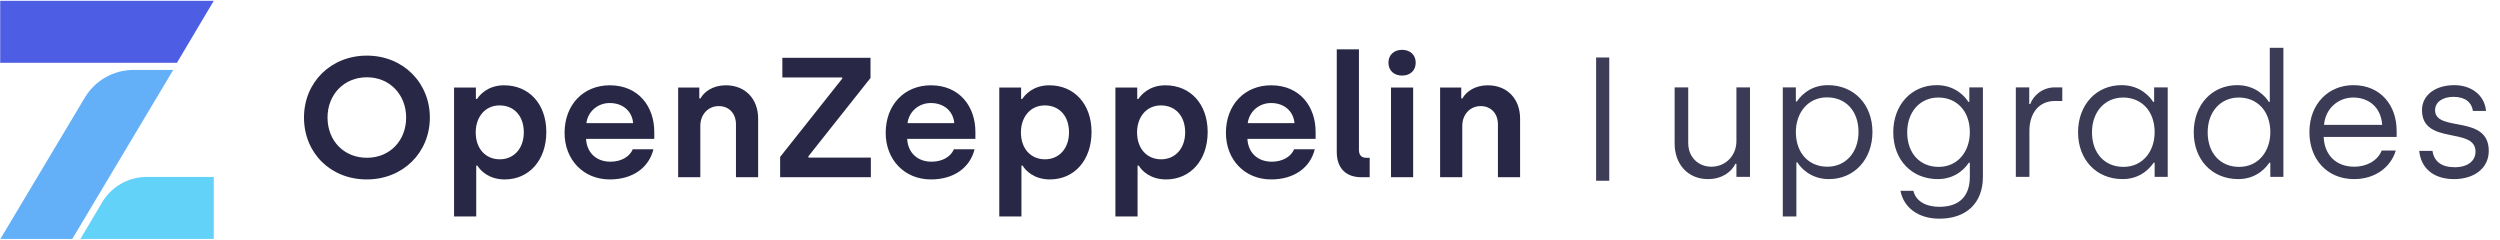
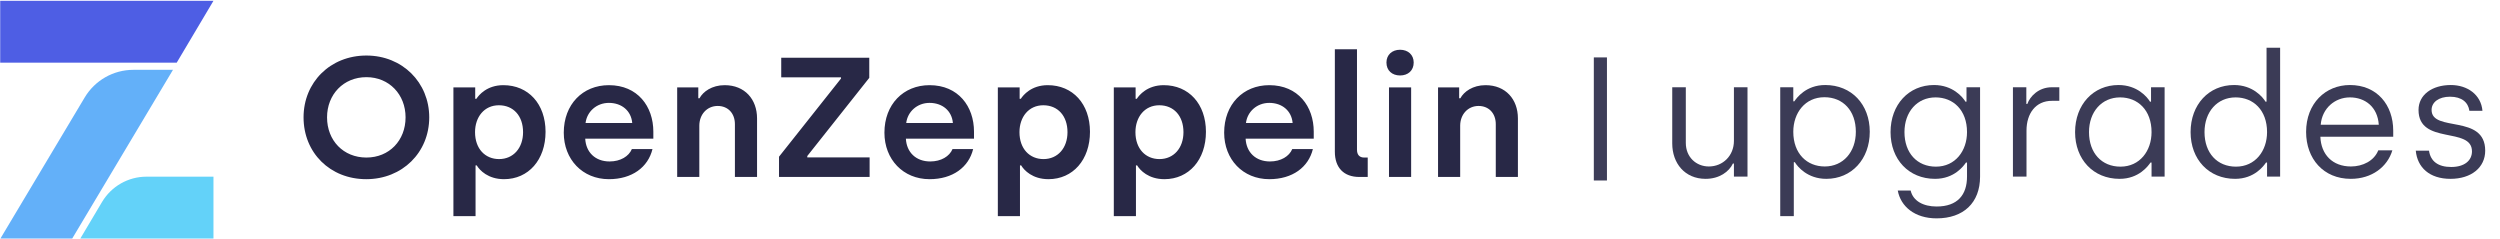
- <svg xmlns="http://www.w3.org/2000/svg" width="2092" height="200" viewBox="0 0 2092 200" fill="none">
-   <path fill-rule="evenodd" clip-rule="evenodd" d="M178.886 199.918V148.052H122.733C107.462 148.052 93.317 156.115 85.496 169.279L67.291 199.918H178.886Z" fill="#63D2F9" />
-   <path fill-rule="evenodd" clip-rule="evenodd" d="M0.166 0.667V52.533H148.069L178.887 0.667H0.166Z" fill="#4E5EE4" />
-   <path fill-rule="evenodd" clip-rule="evenodd" d="M70.951 81.726L0.328 199.918H60.497L144.948 58.518H111.723C95.011 58.518 79.528 67.331 70.951 81.726Z" fill="#63B0F9" />
-   <path d="M306.897 150.15C276.641 150.15 254.378 128.029 254.378 98.345C254.378 68.946 276.784 46.54 307.039 46.54C337.295 46.54 359.701 69.231 359.701 98.345C359.701 127.744 337.152 150.15 306.897 150.15ZM307.039 132.025C326.163 132.025 339.863 117.754 339.863 98.345C339.863 79.221 326.163 64.665 307.039 64.665C287.773 64.665 274.072 79.221 274.072 98.345C274.072 117.754 287.773 132.025 307.039 132.025ZM379.961 181.119V73.227H398.228V82.789H399.227C401.225 79.649 408.075 71.372 421.776 71.372C442.755 71.372 457.169 87.07 457.169 110.476C457.169 133.881 442.897 150.15 422.347 150.15C409.074 150.15 401.939 142.729 399.512 138.59H398.513V181.119H379.961ZM418.208 133.31C430.196 133.31 438.33 124.033 438.33 110.761C438.33 97.061 430.196 88.212 418.065 88.212C405.792 88.212 398.085 98.059 398.085 110.761C398.085 124.747 406.648 133.31 418.208 133.31ZM510.253 150.15C488.132 150.15 472.434 133.595 472.434 111.189C472.434 87.499 488.275 71.372 510.253 71.372C534.371 71.372 547.501 89.211 547.501 110.333V116.184H490.416C490.986 127.601 498.836 135.308 510.824 135.308C519.957 135.308 526.95 131.026 529.519 124.89H546.787C543.077 140.16 529.662 150.15 510.253 150.15ZM490.701 103.054H529.805C528.948 92.922 521.099 86.214 510.253 86.214C499.835 86.214 491.843 93.635 490.701 103.054ZM567.476 148.295V73.227H585.172V82.361H586.171C589.168 76.795 596.589 71.372 607.293 71.372C624.133 71.372 634.408 83.217 634.408 99.201V148.295H615.856V104.053C615.856 94.92 610.004 88.783 601.442 88.783C592.451 88.783 586.028 95.919 586.028 105.338V148.295H567.476ZM652.813 148.295V131.312L704.761 65.806V64.807H654.668V48.395H728.451V65.235L676.504 130.741V131.883H728.737V148.295H652.813ZM778.967 150.15C756.846 150.15 741.148 133.595 741.148 111.189C741.148 87.499 756.989 71.372 778.967 71.372C803.085 71.372 816.215 89.211 816.215 110.333V116.184H759.129C759.7 127.601 767.55 135.308 779.538 135.308C788.671 135.308 795.664 131.026 798.233 124.89H815.501C811.791 140.16 798.376 150.15 778.967 150.15ZM759.415 103.054H798.518C797.662 92.922 789.813 86.214 778.967 86.214C768.549 86.214 760.557 93.635 759.415 103.054ZM836.19 181.119V73.227H854.457V82.789H855.456C857.454 79.649 864.304 71.372 878.005 71.372C898.983 71.372 913.398 87.07 913.398 110.476C913.398 133.881 899.126 150.15 878.575 150.15C865.303 150.15 858.167 142.729 855.741 138.59H854.742V181.119H836.19ZM874.437 133.31C886.425 133.31 894.559 124.033 894.559 110.761C894.559 97.061 886.425 88.212 874.294 88.212C862.021 88.212 854.314 98.059 854.314 110.761C854.314 124.747 862.877 133.31 874.437 133.31ZM933.372 181.119V73.227H951.64V82.789H952.639C954.637 79.649 961.487 71.372 975.187 71.372C996.166 71.372 1010.58 87.07 1010.58 110.476C1010.58 133.881 996.309 150.15 975.758 150.15C962.486 150.15 955.35 142.729 952.924 138.59H951.925V181.119H933.372ZM971.619 133.31C983.607 133.31 991.742 124.033 991.742 110.761C991.742 97.061 983.607 88.212 971.477 88.212C959.203 88.212 951.497 98.059 951.497 110.761C951.497 124.747 960.06 133.31 971.619 133.31ZM1063.66 150.15C1041.54 150.15 1025.85 133.595 1025.85 111.189C1025.85 87.499 1041.69 71.372 1063.66 71.372C1087.78 71.372 1100.91 89.211 1100.91 110.333V116.184H1043.83C1044.4 127.601 1052.25 135.308 1064.24 135.308C1073.37 135.308 1080.36 131.026 1082.93 124.89H1100.2C1096.49 140.16 1083.07 150.15 1063.66 150.15ZM1044.11 103.054H1083.22C1082.36 92.922 1074.51 86.214 1063.66 86.214C1053.25 86.214 1045.25 93.635 1044.11 103.054ZM1139.15 148.295C1126.02 148.295 1118.6 140.445 1118.6 127.173V41.26H1137.16V125.46C1137.16 129.742 1139.3 132.025 1143.15 132.025H1146.15V148.295H1139.15ZM1173.26 63.237C1166.55 63.237 1161.84 59.099 1161.84 52.391C1161.84 45.969 1166.55 41.688 1173.26 41.688C1179.97 41.688 1184.67 45.969 1184.67 52.391C1184.67 59.099 1179.97 63.237 1173.26 63.237ZM1163.98 148.295V73.227H1182.53V148.295H1163.98ZM1205.08 148.295V73.227H1222.77V82.361H1223.77C1226.77 76.795 1234.19 71.372 1244.89 71.372C1261.74 71.372 1272.01 83.217 1272.01 99.201V148.295H1253.46V104.053C1253.46 94.92 1247.61 88.783 1239.04 88.783C1230.05 88.783 1223.63 95.919 1223.63 105.338V148.295H1205.08Z" fill="#282846" />
-   <path opacity="0.9" d="M1346.63 151.252H1335.63V48.105H1346.63V151.252Z" fill="#282846" />
-   <path d="M1429.27 149.872C1440.93 149.872 1449 143.824 1452.16 137.056H1453.03V148H1464.4V73.12H1453.03V118.048C1453.03 130.432 1443.81 139.504 1432 139.504C1421.49 139.504 1412.71 131.728 1412.71 119.776V73.12H1401.33V120.208C1401.33 136.768 1411.84 149.872 1429.27 149.872ZM1491.84 181.12H1503.21V135.904H1504.08C1506.38 139.792 1514.73 149.872 1530.43 149.872C1551.59 149.872 1566.86 133.456 1566.86 110.416C1566.86 87.52 1551.59 71.248 1529.56 71.248C1513.29 71.248 1505.52 82.192 1503.64 84.928H1502.78V73.12H1491.84V181.12ZM1529.13 139.504C1514.3 139.504 1502.78 128.848 1502.78 110.416C1502.78 94.72 1512.57 81.472 1528.84 81.472C1544.54 81.472 1555.2 92.848 1555.2 110.416C1555.2 127.408 1544.54 139.504 1529.13 139.504ZM1622.87 182.992C1645.33 182.992 1659.3 170.032 1659.3 148V73.12H1647.93V85.216H1647.06C1644.76 81.328 1636.41 71.248 1620.71 71.248C1599.54 71.248 1584.28 87.664 1584.28 110.704C1584.28 133.6 1599.54 149.872 1621.57 149.872C1637.85 149.872 1645.62 138.928 1647.49 136.192H1648.36V148C1648.36 163.264 1640.44 173.056 1622.87 173.056C1611.78 173.056 1603.14 168.448 1601.13 159.664H1590.33C1592.77 173.056 1604.58 182.992 1622.87 182.992ZM1622.29 139.648C1606.6 139.648 1595.94 128.272 1595.94 110.704C1595.94 93.712 1606.6 81.616 1622.01 81.616C1636.84 81.616 1648.36 92.272 1648.36 110.704C1648.36 126.4 1638.57 139.648 1622.29 139.648ZM1686.84 148H1698.21V109.408C1698.21 95.152 1705.84 84.496 1719.52 84.496H1725.72V73.12H1719.38C1708.44 73.12 1701.09 80.752 1698.93 87.088H1698.07V73.12H1686.84V148ZM1776.21 149.872C1792.49 149.872 1800.26 138.928 1802.13 136.192H1803V148H1813.94V73.12H1802.57V85.216H1801.7C1799.4 81.328 1791.05 71.248 1775.35 71.248C1754.18 71.248 1738.92 87.664 1738.92 110.704C1738.92 133.6 1754.18 149.872 1776.21 149.872ZM1776.93 139.648C1761.24 139.648 1750.58 128.272 1750.58 110.704C1750.58 93.712 1761.24 81.616 1776.65 81.616C1791.48 81.616 1803 92.272 1803 110.704C1803 126.4 1793.21 139.648 1776.93 139.648ZM1873.01 149.872C1889.28 149.872 1897.06 138.928 1898.93 136.192H1899.8V148H1910.74V40H1899.36V85.216H1898.5C1896.2 81.328 1887.84 71.248 1872.15 71.248C1850.98 71.248 1835.72 87.664 1835.72 110.704C1835.72 133.6 1850.98 149.872 1873.01 149.872ZM1873.73 139.648C1858.04 139.648 1847.38 128.272 1847.38 110.704C1847.38 93.712 1858.04 81.616 1873.44 81.616C1888.28 81.616 1899.8 92.272 1899.8 110.704C1899.8 126.4 1890 139.648 1873.73 139.648ZM1969.95 149.872C1987.52 149.872 2000.62 139.936 2004.8 125.968H1992.99C1989.54 134.752 1980.03 139.504 1970.1 139.504C1954.69 139.504 1945.04 129.568 1944.46 114.592H2005.52V109.552C2005.52 87.952 1991.98 71.248 1969.23 71.248C1948.78 71.248 1932.51 86.656 1932.51 110.56C1932.51 133.024 1947.06 149.872 1969.95 149.872ZM1944.75 104.512C1945.9 90.688 1956.7 81.616 1969.23 81.616C1981.9 81.616 1992.42 89.536 1993.42 104.512H1944.75ZM2053.51 149.872C2070.93 149.872 2082.6 140.368 2082.6 126.256C2082.6 95.296 2037.67 111.136 2037.67 92.128C2037.67 85.648 2043.72 81.04 2053.08 81.04C2063.01 81.04 2068.34 85.792 2069.35 92.848H2080.29C2079.14 79.312 2067.62 71.248 2053.8 71.248C2038.1 71.248 2026.73 79.456 2026.73 92.128C2026.73 121.792 2071.51 105.808 2071.51 126.832C2071.51 134.464 2065.32 139.936 2054.09 139.936C2043.14 139.936 2036.81 135.184 2035.51 126.256H2024.42C2025.72 140.224 2035.8 149.872 2053.51 149.872Z" fill="#3B3B56" />
+ <svg xmlns="http://www.w3.org/2000/svg" width="419" height="40" viewBox="0 0 419 40" fill="none">
+   <path fill-rule="evenodd" clip-rule="evenodd" d="M35.777 39.984V29.61H24.547C21.492 29.61 18.663 31.223 17.099 33.856L13.458 39.984H35.777Z" fill="#63D2F9" />
+   <path fill-rule="evenodd" clip-rule="evenodd" d="M0.033 0.134V10.507H29.614L35.777 0.134H0.033Z" fill="#4E5EE4" />
+   <path fill-rule="evenodd" clip-rule="evenodd" d="M14.19 16.345L0.066 39.984H12.099L28.99 11.704H22.345C19.002 11.704 15.906 13.466 14.19 16.345Z" fill="#63B0F9" />
+   <path d="M61.379 30.03C55.328 30.03 50.876 25.606 50.876 19.669C50.876 13.789 55.357 9.308 61.408 9.308C67.459 9.308 71.94 13.846 71.94 19.669C71.94 25.549 67.43 30.03 61.379 30.03ZM61.408 26.405C65.233 26.405 67.973 23.551 67.973 19.669C67.973 15.844 65.233 12.933 61.408 12.933C57.554 12.933 54.814 15.844 54.814 19.669C54.814 23.551 57.554 26.405 61.408 26.405ZM75.992 36.224V14.646H79.646V16.558H79.845C80.245 15.93 81.615 14.274 84.355 14.274C88.551 14.274 91.434 17.414 91.434 22.095C91.434 26.776 88.579 30.03 84.469 30.03C81.815 30.03 80.388 28.546 79.902 27.718H79.703V36.224H75.992ZM83.641 26.662C86.039 26.662 87.666 24.807 87.666 22.152C87.666 19.412 86.039 17.642 83.613 17.642C81.158 17.642 79.617 19.612 79.617 22.152C79.617 24.949 81.33 26.662 83.641 26.662ZM102.051 30.03C97.626 30.03 94.487 26.719 94.487 22.238C94.487 17.5 97.655 14.274 102.051 14.274C106.874 14.274 109.5 17.842 109.5 22.067V23.237H98.083C98.197 25.52 99.767 27.061 102.165 27.061C103.991 27.061 105.39 26.205 105.904 24.978H109.357C108.615 28.032 105.932 30.03 102.051 30.03ZM98.14 20.611H105.961C105.79 18.584 104.22 17.243 102.051 17.243C99.967 17.243 98.368 18.727 98.14 20.611ZM113.495 29.659V14.646H117.034V16.472H117.234C117.834 15.359 119.318 14.274 121.459 14.274C124.827 14.274 126.882 16.643 126.882 19.84V29.659H123.171V20.811C123.171 18.984 122.001 17.757 120.288 17.757C118.49 17.757 117.206 19.184 117.206 21.068V29.659H113.495ZM130.563 29.659V26.262L140.952 13.161V12.961H130.934V9.679H145.69V13.047L135.301 26.148V26.377H145.747V29.659H130.563ZM155.793 30.03C151.369 30.03 148.23 26.719 148.23 22.238C148.23 17.5 151.398 14.274 155.793 14.274C160.617 14.274 163.243 17.842 163.243 22.067V23.237H151.826C151.94 25.52 153.51 27.061 155.907 27.061C157.734 27.061 159.133 26.205 159.647 24.978H163.1C162.358 28.032 159.675 30.03 155.793 30.03ZM151.883 20.611H159.704C159.532 18.584 157.963 17.243 155.793 17.243C153.71 17.243 152.111 18.727 151.883 20.611ZM167.238 36.224V14.646H170.891V16.558H171.091C171.491 15.93 172.861 14.274 175.601 14.274C179.797 14.274 182.68 17.414 182.68 22.095C182.68 26.776 179.825 30.03 175.715 30.03C173.061 30.03 171.633 28.546 171.148 27.718H170.948V36.224H167.238ZM174.887 26.662C177.285 26.662 178.912 24.807 178.912 22.152C178.912 19.412 177.285 17.642 174.859 17.642C172.404 17.642 170.863 19.612 170.863 22.152C170.863 24.949 172.575 26.662 174.887 26.662ZM186.674 36.224V14.646H190.328V16.558H190.528C190.927 15.93 192.297 14.274 195.037 14.274C199.233 14.274 202.116 17.414 202.116 22.095C202.116 26.776 199.262 30.03 195.152 30.03C192.497 30.03 191.07 28.546 190.585 27.718H190.385V36.224H186.674ZM194.324 26.662C196.721 26.662 198.348 24.807 198.348 22.152C198.348 19.412 196.721 17.642 194.295 17.642C191.841 17.642 190.299 19.612 190.299 22.152C190.299 24.949 192.012 26.662 194.324 26.662ZM212.733 30.03C208.309 30.03 205.169 26.719 205.169 22.238C205.169 17.5 208.337 14.274 212.733 14.274C217.557 14.274 220.183 17.842 220.183 22.067V23.237H208.765C208.88 25.52 210.449 27.061 212.847 27.061C214.674 27.061 216.072 26.205 216.586 24.978H220.04C219.298 28.032 216.615 30.03 212.733 30.03ZM208.823 20.611H216.643C216.472 18.584 214.902 17.243 212.733 17.243C210.649 17.243 209.051 18.727 208.823 20.611ZM227.831 29.659C225.205 29.659 223.721 28.089 223.721 25.435V8.252H227.431V25.092C227.431 25.948 227.859 26.405 228.63 26.405H229.23V29.659H227.831ZM234.652 12.648C233.31 12.648 232.368 11.82 232.368 10.478C232.368 9.194 233.31 8.338 234.652 8.338C235.993 8.338 236.935 9.194 236.935 10.478C236.935 11.82 235.993 12.648 234.652 12.648ZM232.796 29.659V14.646H236.507V29.659H232.796ZM241.016 29.659V14.646H244.555V16.472H244.755C245.354 15.359 246.838 14.274 248.979 14.274C252.347 14.274 254.402 16.643 254.402 19.84V29.659H250.692V20.811C250.692 18.984 249.521 17.757 247.809 17.757C246.011 17.757 244.726 19.184 244.726 21.068V29.659H241.016Z" fill="#282846" />
+   <path opacity="0.9" d="M269.325 30.25H267.125V9.621H269.325V30.25Z" fill="#282846" />
+   <path d="M285.854 29.974C288.187 29.974 289.799 28.765 290.433 27.411H290.606V29.6H292.881V14.624H290.606V23.61C290.606 26.086 288.763 27.901 286.401 27.901C284.299 27.901 282.542 26.346 282.542 23.955V14.624H280.267V24.042C280.267 27.354 282.369 29.974 285.854 29.974Z" fill="#3B3B56" />
+   <path d="M298.367 36.224H300.642V27.181H300.815C301.276 27.958 302.946 29.974 306.085 29.974C310.319 29.974 313.372 26.691 313.372 22.083C313.372 17.504 310.319 14.25 305.913 14.25C302.658 14.25 301.103 16.438 300.729 16.986H300.556V14.624H298.367V36.224ZM305.826 27.901C302.86 27.901 300.556 25.77 300.556 22.083C300.556 18.944 302.514 16.294 305.769 16.294C308.908 16.294 311.039 18.57 311.039 22.083C311.039 25.482 308.908 27.901 305.826 27.901Z" fill="#3B3B56" />
+   <path d="M324.574 36.598C329.067 36.598 331.86 34.006 331.86 29.6V14.624H329.585V17.043H329.412C328.952 16.266 327.281 14.25 324.142 14.25C319.908 14.25 316.856 17.533 316.856 22.141C316.856 26.72 319.908 29.974 324.315 29.974C327.569 29.974 329.124 27.786 329.499 27.238H329.672V29.6C329.672 32.653 328.088 34.611 324.574 34.611C322.356 34.611 320.628 33.69 320.225 31.933H318.065C318.555 34.611 320.916 36.598 324.574 36.598ZM324.459 27.93C321.32 27.93 319.188 25.654 319.188 22.141C319.188 18.742 321.32 16.323 324.401 16.323C327.368 16.323 329.672 18.454 329.672 22.141C329.672 25.28 327.713 27.93 324.459 27.93Z" fill="#3B3B56" />
+   <path d="M337.367 29.6H339.642V21.882C339.642 19.03 341.169 16.899 343.905 16.899H345.143V14.624H343.876C341.687 14.624 340.218 16.15 339.786 17.418H339.613V14.624H337.367V29.6Z" fill="#3B3B56" />
+   <path d="M355.243 29.974C358.497 29.974 360.053 27.786 360.427 27.238H360.6V29.6H362.789V14.624H360.513V17.043H360.341C359.88 16.266 358.209 14.25 355.07 14.25C350.837 14.25 347.784 17.533 347.784 22.141C347.784 26.72 350.837 29.974 355.243 29.974ZM355.387 27.93C352.248 27.93 350.117 25.654 350.117 22.141C350.117 18.742 352.248 16.323 355.329 16.323C358.296 16.323 360.6 18.454 360.6 22.141C360.6 25.28 358.641 27.93 355.387 27.93Z" fill="#3B3B56" />
+   <path d="M374.602 29.974C377.857 29.974 379.412 27.786 379.786 27.238H379.959V29.6H382.148V8H379.873V17.043H379.7C379.239 16.266 377.569 14.25 374.43 14.25C370.196 14.25 367.143 17.533 367.143 22.141C367.143 26.72 370.196 29.974 374.602 29.974ZM374.746 27.93C371.607 27.93 369.476 25.654 369.476 22.141C369.476 18.742 371.607 16.323 374.689 16.323C377.655 16.323 379.959 18.454 379.959 22.141C379.959 25.28 378.001 27.93 374.746 27.93Z" fill="#3B3B56" />
+   <path d="M393.991 29.974C397.504 29.974 400.125 27.987 400.96 25.194H398.599C397.907 26.95 396.007 27.901 394.019 27.901C390.938 27.901 389.008 25.914 388.893 22.918H401.104V21.91C401.104 17.59 398.397 14.25 393.847 14.25C389.757 14.25 386.503 17.331 386.503 22.112C386.503 26.605 389.411 29.974 393.991 29.974ZM388.951 20.902C389.181 18.138 391.341 16.323 393.847 16.323C396.381 16.323 398.483 17.907 398.685 20.902H388.951Z" fill="#3B3B56" />
+   <path d="M410.702 29.974C414.187 29.974 416.52 28.074 416.52 25.251C416.52 19.059 407.534 22.227 407.534 18.426C407.534 17.13 408.744 16.208 410.616 16.208C412.603 16.208 413.668 17.158 413.87 18.57H416.059C415.828 15.862 413.524 14.25 410.76 14.25C407.62 14.25 405.345 15.891 405.345 18.426C405.345 24.358 414.302 21.162 414.302 25.366C414.302 26.893 413.064 27.987 410.817 27.987C408.628 27.987 407.361 27.037 407.102 25.251H404.884C405.144 28.045 407.16 29.974 410.702 29.974Z" fill="#3B3B56" />
</svg>
